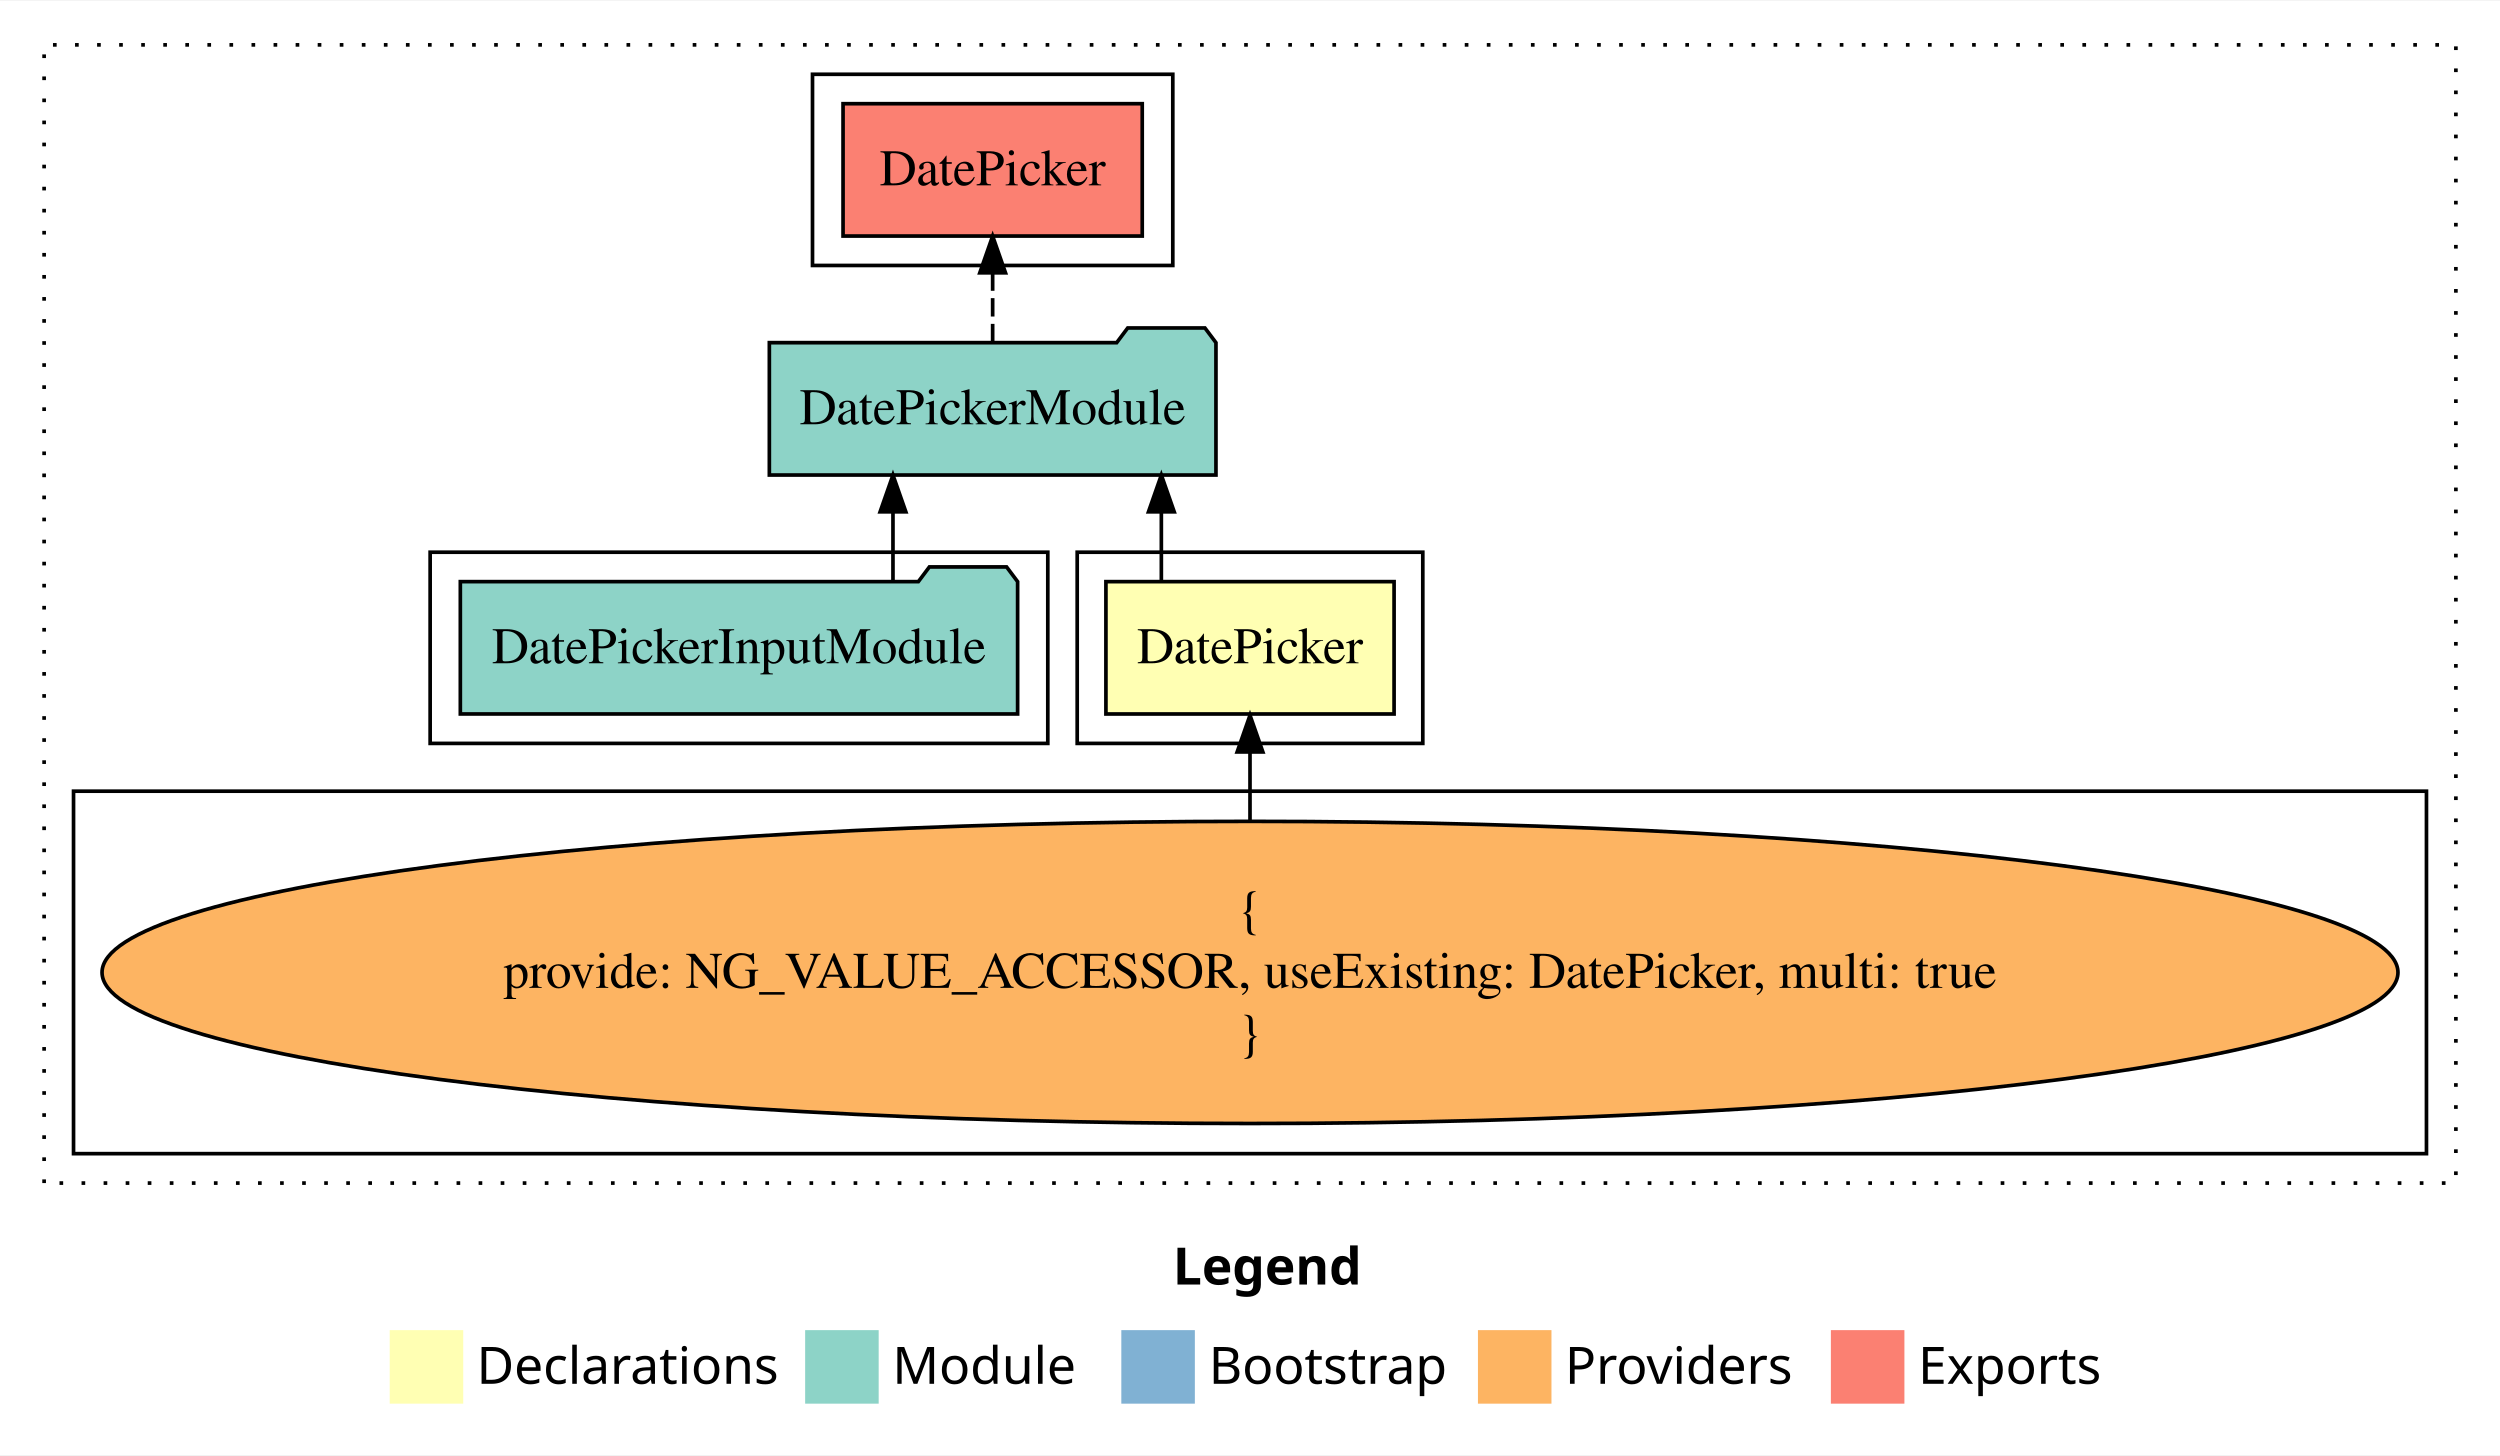
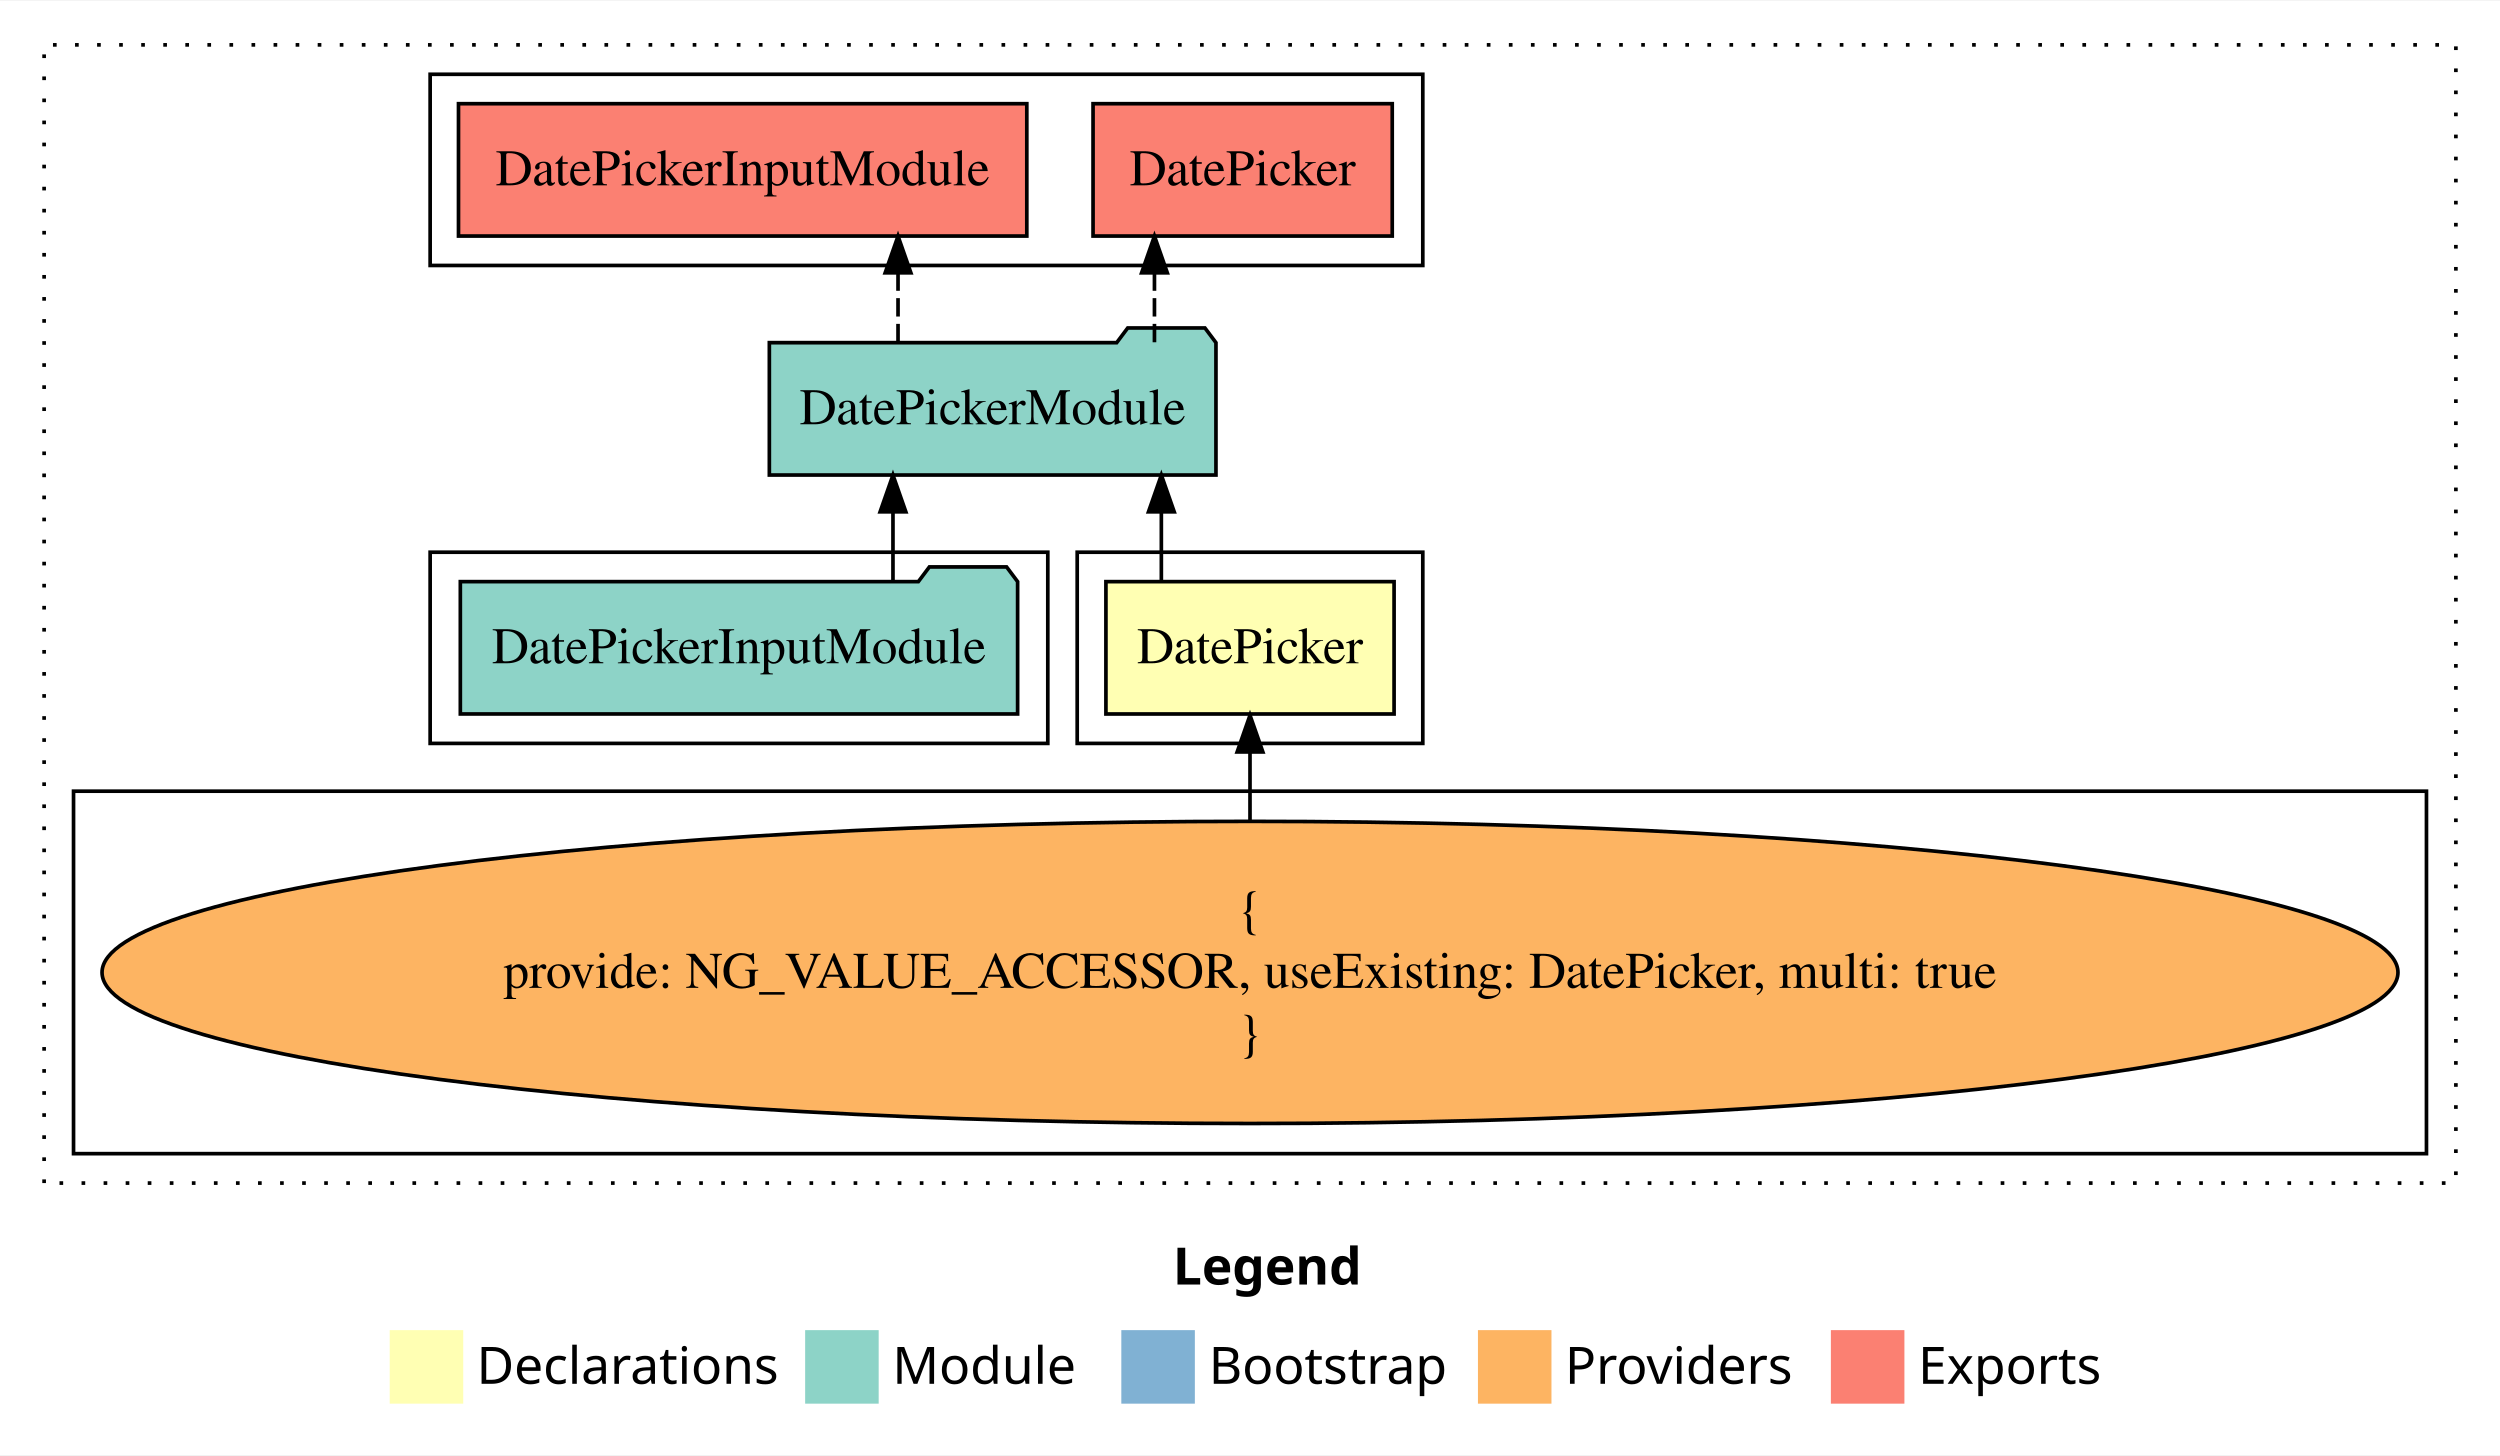
<svg xmlns="http://www.w3.org/2000/svg" width="680pt" height="396pt" viewBox="0.00 0.00 680.00 395.59">
  <g id="graph0" class="graph" transform="scale(1 1) rotate(0) translate(4 391.5901)">
    <polygon fill="#ffffff" stroke="transparent" points="-4,4 -4,-391.59 676,-391.59 676,4 -4,4" />
    <text text-anchor="start" x="315.009" y="-42.4" font-family="sans-serif" font-weight="bold" font-size="14.00" fill="#000000">Legend</text>
    <polygon fill="#ffffb3" stroke="transparent" points="102,-10 102,-30 122,-30 122,-10 102,-10" />
    <text text-anchor="start" x="125.629" y="-15.4" font-family="sans-serif" font-size="14.00" fill="#000000">  Declarations</text>
    <polygon fill="#8dd3c7" stroke="transparent" points="215,-10 215,-30 235,-30 235,-10 215,-10" />
    <text text-anchor="start" x="238.725" y="-15.4" font-family="sans-serif" font-size="14.00" fill="#000000">  Module</text>
    <polygon fill="#80b1d3" stroke="transparent" points="301,-10 301,-30 321,-30 321,-10 301,-10" />
    <text text-anchor="start" x="324.781" y="-15.4" font-family="sans-serif" font-size="14.00" fill="#000000">  Bootstrap</text>
    <polygon fill="#fdb462" stroke="transparent" points="398,-10 398,-30 418,-30 418,-10 398,-10" />
    <text text-anchor="start" x="421.673" y="-15.4" font-family="sans-serif" font-size="14.00" fill="#000000">  Providers</text>
    <polygon fill="#fb8072" stroke="transparent" points="494,-10 494,-30 514,-30 514,-10 494,-10" />
    <text text-anchor="start" x="517.726" y="-15.4" font-family="sans-serif" font-size="14.00" fill="#000000">  Exports</text>
    <g id="clust1" class="cluster">
      <polygon fill="none" stroke="#000000" stroke-dasharray="1,5" points="8,-70 8,-379.59 664,-379.59 664,-70 8,-70" />
    </g>
    <g id="clust2" class="cluster">
      <polygon fill="none" stroke="#000000" points="289,-189.59 289,-241.59 383,-241.59 383,-189.59 289,-189.59" />
    </g>
    <g id="clust3" class="cluster">
      <polygon fill="none" stroke="#000000" points="16,-78 16,-176.59 656,-176.59 656,-78 16,-78" />
    </g>
    <g id="clust4" class="cluster">
      <polygon fill="none" stroke="#000000" points="113,-189.59 113,-241.59 281,-241.59 281,-189.59 113,-189.59" />
    </g>
    <g id="clust5" class="cluster">
-       <polygon fill="none" stroke="#000000" points="217,-319.59 217,-371.59 315,-371.59 315,-319.59 217,-319.59" />
+       <polygon fill="none" stroke="#000000" points="113,-319.59 113,-371.59 383,-371.59 383,-319.59 113,-319.59" />
    </g>
    <g id="node1" class="node">
      <polygon fill="#ffffb3" stroke="#000000" points="375.19,-233.59 296.81,-233.59 296.81,-197.59 375.19,-197.59 375.19,-233.59" />
      <text text-anchor="middle" x="336" y="-211.39" font-family="Times,serif" font-size="14.00" fill="#000000">DatePicker</text>
    </g>
    <g id="node2" class="node">
      <polygon fill="#8dd3c7" stroke="#000000" points="326.74,-298.59 323.74,-302.59 302.74,-302.59 299.74,-298.59 205.261,-298.59 205.261,-262.59 326.74,-262.59 326.74,-298.59" />
      <text text-anchor="middle" x="266" y="-276.39" font-family="Times,serif" font-size="14.00" fill="#000000">DatePickerModule</text>
    </g>
    <g id="edge1" class="edge">
      <path fill="none" stroke="#000000" d="M311.887,-233.696C311.887,-233.696 311.887,-252.581 311.887,-252.581" />
      <polygon fill="#000000" stroke="#000000" points="308.387,-252.581 311.887,-262.581 315.387,-252.581 308.387,-252.581" />
    </g>
    <g id="node5" class="node">
-       <polygon fill="#fb8072" stroke="#000000" points="306.69,-363.59 225.31,-363.59 225.31,-327.59 306.69,-327.59 306.69,-363.59" />
-       <text text-anchor="middle" x="266" y="-341.39" font-family="Times,serif" font-size="14.00" fill="#000000">DatePicker </text>
+       <polygon fill="#fb8072" stroke="#000000" points="374.69,-363.59 293.31,-363.59 293.31,-327.59 374.69,-327.59 374.69,-363.59" />
+       <text text-anchor="middle" x="334" y="-341.39" font-family="Times,serif" font-size="14.00" fill="#000000">DatePicker </text>
    </g>
    <g id="edge4" class="edge">
-       <path fill="none" stroke="#000000" stroke-dasharray="5,2" d="M266,-298.696C266,-298.696 266,-317.581 266,-317.581" />
-       <polygon fill="#000000" stroke="#000000" points="262.5,-317.581 266,-327.581 269.5,-317.581 262.5,-317.581" />
+       <path fill="none" stroke="#000000" stroke-dasharray="5,2" d="M310.012,-298.696C310.012,-298.696 310.012,-317.581 310.012,-317.581" />
+       <polygon fill="#000000" stroke="#000000" points="306.512,-317.581 310.012,-327.581 313.512,-317.581 306.512,-317.581" />
+     </g>
+     <g id="node6" class="node">
+       <polygon fill="#fb8072" stroke="#000000" points="275.291,-363.59 120.71,-363.59 120.71,-327.59 275.291,-327.59 275.291,-363.59" />
+       <text text-anchor="middle" x="198" y="-341.39" font-family="Times,serif" font-size="14.00" fill="#000000">DatePickerInputModule </text>
+     </g>
+     <g id="edge5" class="edge">
+       <path fill="none" stroke="#000000" stroke-dasharray="5,2" d="M240.263,-298.696C240.263,-298.696 240.263,-317.581 240.263,-317.581" />
+       <polygon fill="#000000" stroke="#000000" points="236.763,-317.581 240.263,-327.581 243.763,-317.581 236.763,-317.581" />
    </g>
    <g id="node3" class="node">
      <ellipse fill="#fdb462" stroke="#000000" cx="336" cy="-127.295" rx="312.246" ry="41.091" />
      <text text-anchor="middle" x="336" y="-139.895" font-family="Times,serif" font-size="14.00" fill="#000000">{</text>
      <text text-anchor="middle" x="336" y="-123.095" font-family="Times,serif" font-size="14.00" fill="#000000">    provide: NG_VALUE_ACCESSOR, useExisting: DatePicker, multi: true</text>
      <text text-anchor="middle" x="336" y="-106.295" font-family="Times,serif" font-size="14.00" fill="#000000">}</text>
    </g>
    <g id="edge2" class="edge">
      <path fill="none" stroke="#000000" d="M336,-168.599C336,-168.599 336,-187.255 336,-187.255" />
      <polygon fill="#000000" stroke="#000000" points="332.5,-187.255 336,-197.255 339.5,-187.255 332.5,-187.255" />
    </g>
    <g id="node4" class="node">
      <polygon fill="#8dd3c7" stroke="#000000" points="272.791,-233.59 269.791,-237.59 248.791,-237.59 245.791,-233.59 121.209,-233.59 121.209,-197.59 272.791,-197.59 272.791,-233.59" />
      <text text-anchor="middle" x="197" y="-211.39" font-family="Times,serif" font-size="14.00" fill="#000000">DatePickerInputModule</text>
    </g>
    <g id="edge3" class="edge">
      <path fill="none" stroke="#000000" d="M238.888,-233.696C238.888,-233.696 238.888,-252.581 238.888,-252.581" />
      <polygon fill="#000000" stroke="#000000" points="235.388,-252.581 238.888,-262.581 242.388,-252.581 235.388,-252.581" />
    </g>
  </g>
</svg>
